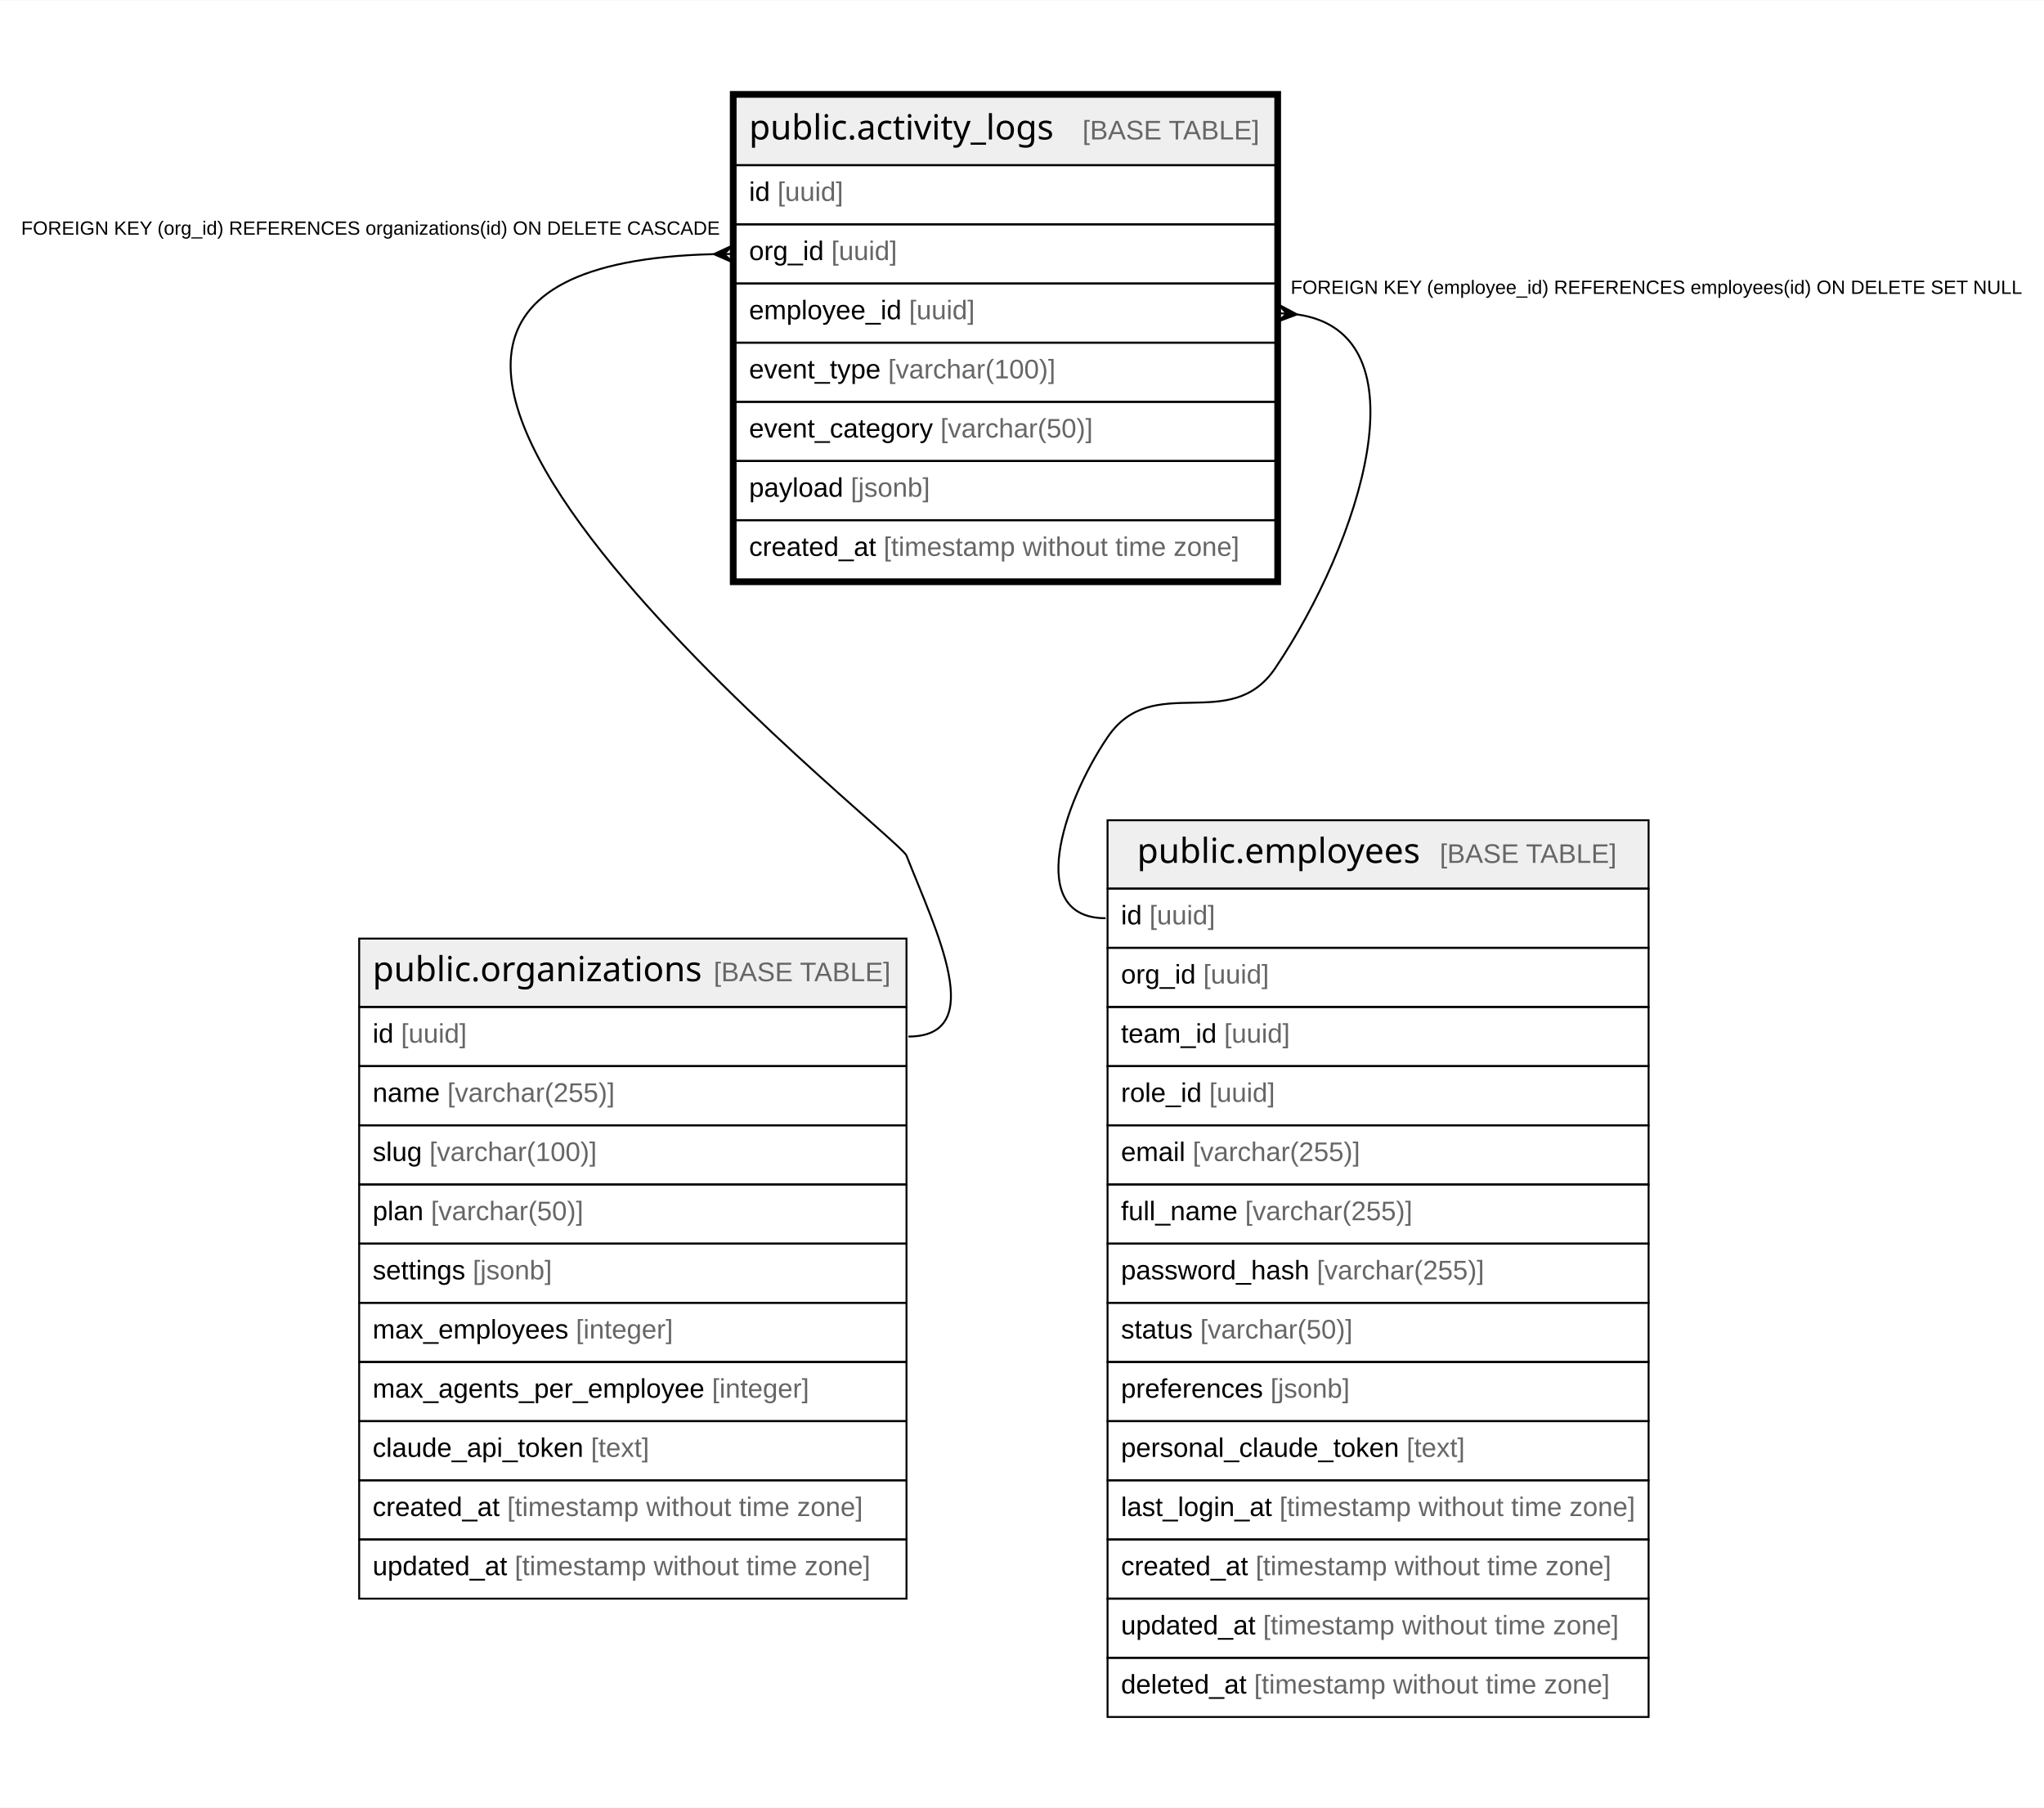
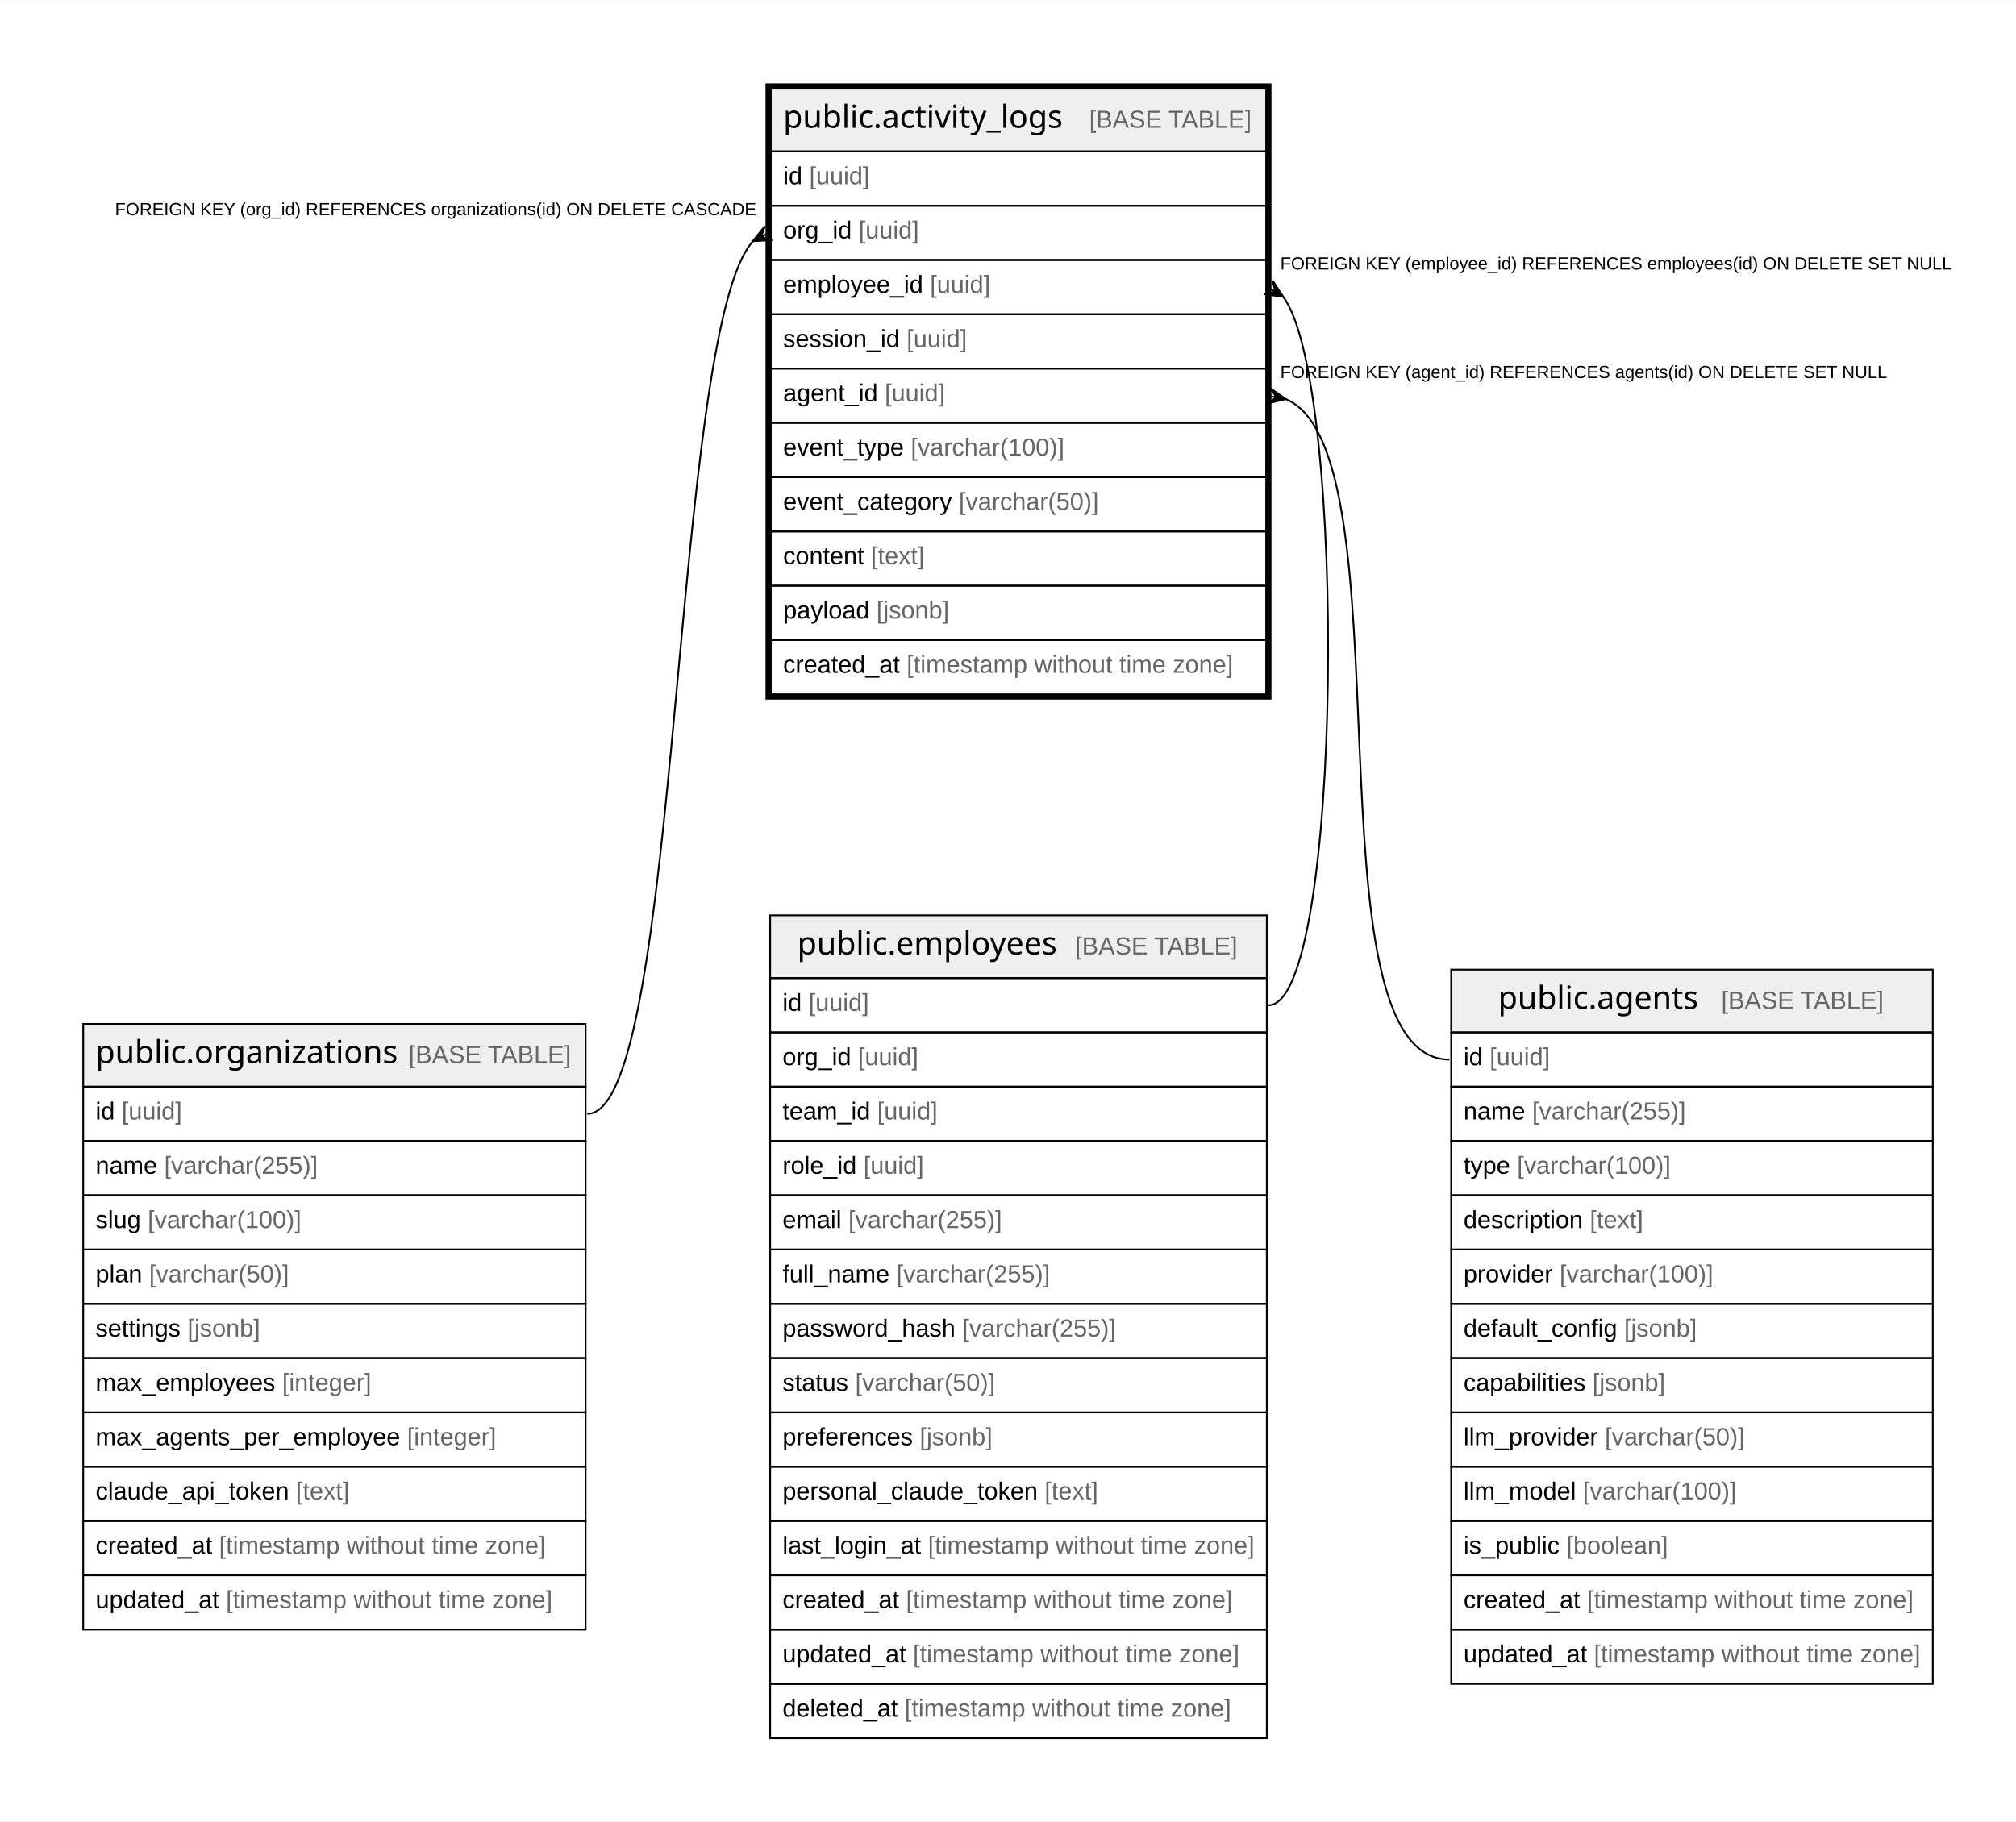
- <svg xmlns="http://www.w3.org/2000/svg" width="1064pt" height="941pt" viewBox="0.00 0.00 1064.18 940.80">
-   <g id="graph0" class="graph" transform="scale(1 1) rotate(0) translate(4 936.8)">
-     <polygon fill="white" stroke="none" points="-4,4 -4,-936.8 1060.18,-936.8 1060.18,4 -4,4" />
+ <svg xmlns="http://www.w3.org/2000/svg" width="1143pt" height="1033pt" viewBox="0.00 0.00 1143.45 1033.20">
+   <g id="graph0" class="graph" transform="scale(1 1) rotate(0) translate(4 1029.2)">
+     <polygon fill="white" stroke="none" points="-4,4 -4,-1029.2 1139.45,-1029.2 1139.45,4 -4,4" />
    <g id="node1" class="node">
-       <polygon fill="#efefef" stroke="none" points="378.99,-851 378.99,-886.6 659.96,-886.6 659.96,-851 378.99,-851" />
-       <polygon fill="none" stroke="black" points="378.99,-851 378.99,-886.6 659.96,-886.6 659.96,-851 378.99,-851" />
-       <text text-anchor="start" x="385.99" y="-864.4" font-family="Arial Bold" font-size="18.00">public.activity_logs</text>
-       <text text-anchor="start" x="528.47" y="-864.4" font-family="Arial" font-size="14.00">    </text>
-       <text text-anchor="start" x="559.59" y="-864.4" font-family="Arial" font-size="14.00" fill="#666666">[BASE TABLE]</text>
-       <polygon fill="none" stroke="black" points="378.99,-820.2 378.99,-851 659.96,-851 659.96,-820.2 378.99,-820.2" />
-       <text text-anchor="start" x="385.99" y="-832.4" font-family="Arial" font-size="14.00">id </text>
-       <text text-anchor="start" x="400.78" y="-832.4" font-family="Arial" font-size="14.00" fill="#666666">[uuid]</text>
-       <polygon fill="none" stroke="black" points="378.99,-789.4 378.99,-820.2 659.96,-820.2 659.96,-789.4 378.99,-789.4" />
-       <text text-anchor="start" x="385.99" y="-801.6" font-family="Arial" font-size="14.00">org_id </text>
-       <text text-anchor="start" x="428.8" y="-801.6" font-family="Arial" font-size="14.00" fill="#666666">[uuid]</text>
-       <polygon fill="none" stroke="black" points="378.99,-758.6 378.99,-789.4 659.96,-789.4 659.96,-758.6 378.99,-758.6" />
-       <text text-anchor="start" x="385.99" y="-770.8" font-family="Arial" font-size="14.00">employee_id </text>
-       <text text-anchor="start" x="469.26" y="-770.8" font-family="Arial" font-size="14.00" fill="#666666">[uuid]</text>
-       <polygon fill="none" stroke="black" points="378.99,-727.8 378.99,-758.6 659.96,-758.6 659.96,-727.8 378.99,-727.8" />
-       <text text-anchor="start" x="385.99" y="-740" font-family="Arial" font-size="14.00">event_type </text>
-       <text text-anchor="start" x="458.38" y="-740" font-family="Arial" font-size="14.00" fill="#666666">[varchar(100)]</text>
-       <polygon fill="none" stroke="black" points="378.99,-697 378.99,-727.8 659.96,-727.8 659.96,-697 378.99,-697" />
-       <text text-anchor="start" x="385.99" y="-709.2" font-family="Arial" font-size="14.00">event_category </text>
-       <text text-anchor="start" x="485.61" y="-709.2" font-family="Arial" font-size="14.00" fill="#666666">[varchar(50)]</text>
-       <polygon fill="none" stroke="black" points="378.99,-666.2 378.99,-697 659.96,-697 659.96,-666.2 378.99,-666.2" />
-       <text text-anchor="start" x="385.99" y="-678.4" font-family="Arial" font-size="14.00">payload </text>
-       <text text-anchor="start" x="438.92" y="-678.4" font-family="Arial" font-size="14.00" fill="#666666">[jsonb]</text>
-       <polygon fill="none" stroke="black" points="378.99,-635.4 378.99,-666.2 659.96,-666.2 659.96,-635.4 378.99,-635.4" />
-       <text text-anchor="start" x="385.99" y="-647.6" font-family="Arial" font-size="14.00">created_at </text>
-       <text text-anchor="start" x="456.04" y="-647.6" font-family="Arial" font-size="14.00" fill="#666666">[timestamp without time zone]</text>
-       <polygon fill="none" stroke="black" stroke-width="3" points="377.49,-633.9 377.49,-888.1 661.46,-888.1 661.46,-633.9 377.49,-633.9" />
+       <polygon fill="#efefef" stroke="none" points="433.19,-943.4 433.19,-979 714.16,-979 714.16,-943.4 433.19,-943.4" />
+       <polygon fill="none" stroke="black" points="433.19,-943.4 433.19,-979 714.16,-979 714.16,-943.4 433.19,-943.4" />
+       <text text-anchor="start" x="440.19" y="-956.8" font-family="Arial Bold" font-size="18.00">public.activity_logs</text>
+       <text text-anchor="start" x="582.67" y="-956.8" font-family="Arial" font-size="14.00">    </text>
+       <text text-anchor="start" x="613.79" y="-956.8" font-family="Arial" font-size="14.00" fill="#666666">[BASE TABLE]</text>
+       <polygon fill="none" stroke="black" points="433.19,-912.6 433.19,-943.4 714.16,-943.4 714.16,-912.6 433.19,-912.6" />
+       <text text-anchor="start" x="440.19" y="-924.8" font-family="Arial" font-size="14.00">id </text>
+       <text text-anchor="start" x="454.98" y="-924.8" font-family="Arial" font-size="14.00" fill="#666666">[uuid]</text>
+       <polygon fill="none" stroke="black" points="433.19,-881.8 433.19,-912.6 714.16,-912.6 714.16,-881.8 433.19,-881.8" />
+       <text text-anchor="start" x="440.19" y="-894" font-family="Arial" font-size="14.00">org_id </text>
+       <text text-anchor="start" x="483" y="-894" font-family="Arial" font-size="14.00" fill="#666666">[uuid]</text>
+       <polygon fill="none" stroke="black" points="433.19,-851 433.19,-881.8 714.16,-881.8 714.16,-851 433.19,-851" />
+       <text text-anchor="start" x="440.19" y="-863.2" font-family="Arial" font-size="14.00">employee_id </text>
+       <text text-anchor="start" x="523.47" y="-863.2" font-family="Arial" font-size="14.00" fill="#666666">[uuid]</text>
+       <polygon fill="none" stroke="black" points="433.19,-820.2 433.19,-851 714.16,-851 714.16,-820.2 433.19,-820.2" />
+       <text text-anchor="start" x="440.19" y="-832.4" font-family="Arial" font-size="14.00">session_id </text>
+       <text text-anchor="start" x="510.23" y="-832.4" font-family="Arial" font-size="14.00" fill="#666666">[uuid]</text>
+       <polygon fill="none" stroke="black" points="433.19,-789.4 433.19,-820.2 714.16,-820.2 714.16,-789.4 433.19,-789.4" />
+       <text text-anchor="start" x="440.19" y="-801.6" font-family="Arial" font-size="14.00">agent_id </text>
+       <text text-anchor="start" x="497.8" y="-801.6" font-family="Arial" font-size="14.00" fill="#666666">[uuid]</text>
+       <polygon fill="none" stroke="black" points="433.19,-758.6 433.19,-789.4 714.16,-789.4 714.16,-758.6 433.19,-758.6" />
+       <text text-anchor="start" x="440.19" y="-770.8" font-family="Arial" font-size="14.00">event_type </text>
+       <text text-anchor="start" x="512.58" y="-770.8" font-family="Arial" font-size="14.00" fill="#666666">[varchar(100)]</text>
+       <polygon fill="none" stroke="black" points="433.19,-727.8 433.19,-758.6 714.16,-758.6 714.16,-727.8 433.19,-727.8" />
+       <text text-anchor="start" x="440.19" y="-740" font-family="Arial" font-size="14.00">event_category </text>
+       <text text-anchor="start" x="539.81" y="-740" font-family="Arial" font-size="14.00" fill="#666666">[varchar(50)]</text>
+       <polygon fill="none" stroke="black" points="433.19,-697 433.19,-727.8 714.16,-727.8 714.16,-697 433.19,-697" />
+       <text text-anchor="start" x="440.19" y="-709.2" font-family="Arial" font-size="14.00">content </text>
+       <text text-anchor="start" x="490" y="-709.2" font-family="Arial" font-size="14.00" fill="#666666">[text]</text>
+       <polygon fill="none" stroke="black" points="433.19,-666.2 433.19,-697 714.16,-697 714.16,-666.2 433.19,-666.2" />
+       <text text-anchor="start" x="440.19" y="-678.4" font-family="Arial" font-size="14.00">payload </text>
+       <text text-anchor="start" x="493.12" y="-678.4" font-family="Arial" font-size="14.00" fill="#666666">[jsonb]</text>
+       <polygon fill="none" stroke="black" points="433.19,-635.4 433.19,-666.2 714.16,-666.2 714.16,-635.4 433.19,-635.4" />
+       <text text-anchor="start" x="440.19" y="-647.6" font-family="Arial" font-size="14.00">created_at </text>
+       <text text-anchor="start" x="510.24" y="-647.6" font-family="Arial" font-size="14.00" fill="#666666">[timestamp without time zone]</text>
+       <polygon fill="none" stroke="black" stroke-width="3" points="431.69,-633.9 431.69,-980.5 715.66,-980.5 715.66,-633.9 431.69,-633.9" />
    </g>
    <g id="node2" class="node">
-       <polygon fill="#efefef" stroke="none" points="183,-412.8 183,-448.4 467.95,-448.4 467.95,-412.8 183,-412.8" />
-       <polygon fill="none" stroke="black" points="183,-412.8 183,-448.4 467.95,-448.4 467.95,-412.8 183,-412.8" />
-       <text text-anchor="start" x="190" y="-426.2" font-family="Arial Bold" font-size="18.00">public.organizations</text>
-       <text text-anchor="start" x="336.46" y="-426.2" font-family="Arial" font-size="14.00">    </text>
-       <text text-anchor="start" x="367.58" y="-426.2" font-family="Arial" font-size="14.00" fill="#666666">[BASE TABLE]</text>
-       <polygon fill="none" stroke="black" points="183,-382 183,-412.8 467.95,-412.8 467.95,-382 183,-382" />
-       <text text-anchor="start" x="190" y="-394.2" font-family="Arial" font-size="14.00">id </text>
-       <text text-anchor="start" x="204.78" y="-394.2" font-family="Arial" font-size="14.00" fill="#666666">[uuid]</text>
-       <polygon fill="none" stroke="black" points="183,-351.2 183,-382 467.95,-382 467.95,-351.2 183,-351.2" />
-       <text text-anchor="start" x="190" y="-363.4" font-family="Arial" font-size="14.00">name </text>
-       <text text-anchor="start" x="228.91" y="-363.4" font-family="Arial" font-size="14.00" fill="#666666">[varchar(255)]</text>
-       <polygon fill="none" stroke="black" points="183,-320.4 183,-351.2 467.95,-351.2 467.95,-320.4 183,-320.4" />
-       <text text-anchor="start" x="190" y="-332.6" font-family="Arial" font-size="14.00">slug </text>
-       <text text-anchor="start" x="219.57" y="-332.6" font-family="Arial" font-size="14.00" fill="#666666">[varchar(100)]</text>
-       <polygon fill="none" stroke="black" points="183,-289.6 183,-320.4 467.95,-320.4 467.95,-289.6 183,-289.6" />
-       <text text-anchor="start" x="190" y="-301.8" font-family="Arial" font-size="14.00">plan </text>
-       <text text-anchor="start" x="220.36" y="-301.8" font-family="Arial" font-size="14.00" fill="#666666">[varchar(50)]</text>
-       <polygon fill="none" stroke="black" points="183,-258.8 183,-289.6 467.95,-289.6 467.95,-258.8 183,-258.8" />
-       <text text-anchor="start" x="190" y="-271" font-family="Arial" font-size="14.00">settings </text>
-       <text text-anchor="start" x="242.14" y="-271" font-family="Arial" font-size="14.00" fill="#666666">[jsonb]</text>
-       <polygon fill="none" stroke="black" points="183,-228 183,-258.8 467.95,-258.8 467.95,-228 183,-228" />
-       <text text-anchor="start" x="190" y="-240.2" font-family="Arial" font-size="14.00">max_employees </text>
-       <text text-anchor="start" x="295.83" y="-240.2" font-family="Arial" font-size="14.00" fill="#666666">[integer]</text>
-       <polygon fill="none" stroke="black" points="183,-197.2 183,-228 467.95,-228 467.95,-197.2 183,-197.2" />
-       <text text-anchor="start" x="190" y="-209.4" font-family="Arial" font-size="14.00">max_agents_per_employee </text>
-       <text text-anchor="start" x="366.67" y="-209.4" font-family="Arial" font-size="14.00" fill="#666666">[integer]</text>
-       <polygon fill="none" stroke="black" points="183,-166.4 183,-197.2 467.95,-197.2 467.95,-166.4 183,-166.4" />
-       <text text-anchor="start" x="190" y="-178.6" font-family="Arial" font-size="14.00">claude_api_token </text>
-       <text text-anchor="start" x="303.65" y="-178.6" font-family="Arial" font-size="14.00" fill="#666666">[text]</text>
-       <polygon fill="none" stroke="black" points="183,-135.6 183,-166.4 467.95,-166.4 467.95,-135.6 183,-135.6" />
-       <text text-anchor="start" x="190" y="-147.8" font-family="Arial" font-size="14.00">created_at </text>
-       <text text-anchor="start" x="260.05" y="-147.8" font-family="Arial" font-size="14.00" fill="#666666">[timestamp without time zone]</text>
-       <polygon fill="none" stroke="black" points="183,-104.8 183,-135.6 467.95,-135.6 467.95,-104.8 183,-104.8" />
-       <text text-anchor="start" x="190" y="-117" font-family="Arial" font-size="14.00">updated_at </text>
-       <text text-anchor="start" x="263.96" y="-117" font-family="Arial" font-size="14.00" fill="#666666">[timestamp without time zone]</text>
+       <polygon fill="#efefef" stroke="none" points="43.2,-412.8 43.2,-448.4 328.15,-448.4 328.15,-412.8 43.2,-412.8" />
+       <polygon fill="none" stroke="black" points="43.2,-412.8 43.2,-448.4 328.15,-448.4 328.15,-412.8 43.2,-412.8" />
+       <text text-anchor="start" x="50.2" y="-426.2" font-family="Arial Bold" font-size="18.00">public.organizations</text>
+       <text text-anchor="start" x="196.66" y="-426.2" font-family="Arial" font-size="14.00">    </text>
+       <text text-anchor="start" x="227.78" y="-426.2" font-family="Arial" font-size="14.00" fill="#666666">[BASE TABLE]</text>
+       <polygon fill="none" stroke="black" points="43.2,-382 43.2,-412.8 328.15,-412.8 328.15,-382 43.2,-382" />
+       <text text-anchor="start" x="50.2" y="-394.2" font-family="Arial" font-size="14.00">id </text>
+       <text text-anchor="start" x="64.99" y="-394.2" font-family="Arial" font-size="14.00" fill="#666666">[uuid]</text>
+       <polygon fill="none" stroke="black" points="43.2,-351.2 43.2,-382 328.15,-382 328.15,-351.2 43.2,-351.2" />
+       <text text-anchor="start" x="50.2" y="-363.4" font-family="Arial" font-size="14.00">name </text>
+       <text text-anchor="start" x="89.11" y="-363.4" font-family="Arial" font-size="14.00" fill="#666666">[varchar(255)]</text>
+       <polygon fill="none" stroke="black" points="43.2,-320.4 43.2,-351.2 328.15,-351.2 328.15,-320.4 43.2,-320.4" />
+       <text text-anchor="start" x="50.2" y="-332.6" font-family="Arial" font-size="14.00">slug </text>
+       <text text-anchor="start" x="79.77" y="-332.6" font-family="Arial" font-size="14.00" fill="#666666">[varchar(100)]</text>
+       <polygon fill="none" stroke="black" points="43.2,-289.6 43.2,-320.4 328.15,-320.4 328.15,-289.6 43.2,-289.6" />
+       <text text-anchor="start" x="50.2" y="-301.8" font-family="Arial" font-size="14.00">plan </text>
+       <text text-anchor="start" x="80.56" y="-301.8" font-family="Arial" font-size="14.00" fill="#666666">[varchar(50)]</text>
+       <polygon fill="none" stroke="black" points="43.2,-258.8 43.2,-289.6 328.15,-289.6 328.15,-258.8 43.2,-258.8" />
+       <text text-anchor="start" x="50.2" y="-271" font-family="Arial" font-size="14.00">settings </text>
+       <text text-anchor="start" x="102.34" y="-271" font-family="Arial" font-size="14.00" fill="#666666">[jsonb]</text>
+       <polygon fill="none" stroke="black" points="43.2,-228 43.2,-258.8 328.15,-258.8 328.15,-228 43.2,-228" />
+       <text text-anchor="start" x="50.2" y="-240.2" font-family="Arial" font-size="14.00">max_employees </text>
+       <text text-anchor="start" x="156.03" y="-240.2" font-family="Arial" font-size="14.00" fill="#666666">[integer]</text>
+       <polygon fill="none" stroke="black" points="43.2,-197.2 43.2,-228 328.15,-228 328.15,-197.2 43.2,-197.2" />
+       <text text-anchor="start" x="50.2" y="-209.4" font-family="Arial" font-size="14.00">max_agents_per_employee </text>
+       <text text-anchor="start" x="226.87" y="-209.4" font-family="Arial" font-size="14.00" fill="#666666">[integer]</text>
+       <polygon fill="none" stroke="black" points="43.2,-166.4 43.2,-197.2 328.15,-197.2 328.15,-166.4 43.2,-166.4" />
+       <text text-anchor="start" x="50.2" y="-178.6" font-family="Arial" font-size="14.00">claude_api_token </text>
+       <text text-anchor="start" x="163.85" y="-178.6" font-family="Arial" font-size="14.00" fill="#666666">[text]</text>
+       <polygon fill="none" stroke="black" points="43.2,-135.6 43.2,-166.4 328.15,-166.4 328.15,-135.6 43.2,-135.6" />
+       <text text-anchor="start" x="50.2" y="-147.8" font-family="Arial" font-size="14.00">created_at </text>
+       <text text-anchor="start" x="120.25" y="-147.8" font-family="Arial" font-size="14.00" fill="#666666">[timestamp without time zone]</text>
+       <polygon fill="none" stroke="black" points="43.2,-104.8 43.2,-135.6 328.15,-135.6 328.15,-104.8 43.2,-104.8" />
+       <text text-anchor="start" x="50.2" y="-117" font-family="Arial" font-size="14.00">updated_at </text>
+       <text text-anchor="start" x="124.16" y="-117" font-family="Arial" font-size="14.00" fill="#666666">[timestamp without time zone]</text>
    </g>
    <g id="edge1" class="edge">
-       <path fill="none" stroke="black" d="M367.57,-804.68C82.54,-797.76 463.64,-502.54 467.95,-491.6 483.28,-452.64 510.82,-397.4 468.95,-397.4" />
-       <polygon fill="black" stroke="black" points="367.66,-804.68 377.6,-809.3 372.99,-804.74 377.32,-804.79 377.32,-804.79 377.32,-804.79 372.99,-804.74 377.71,-800.3 367.66,-804.68" />
-       <text text-anchor="start" x="7" y="-814.8" font-family="Arial" font-size="10.00">FOREIGN KEY (org_id) REFERENCES organizations(id) ON DELETE CASCADE</text>
+       <path fill="none" stroke="black" d="M423.18,-892.57C376.45,-842.19 382.64,-397.4 329.15,-397.4" />
+       <polygon fill="black" stroke="black" points="423,-892.48 429.84,-901.05 427.74,-894.92 431.6,-896.89 431.6,-896.89 431.6,-896.89 427.74,-894.92 433.95,-893.04 423,-892.48" />
+       <text text-anchor="start" x="61.2" y="-907.2" font-family="Arial" font-size="10.00">FOREIGN KEY (org_id) REFERENCES organizations(id) ON DELETE CASCADE</text>
    </g>
    <g id="node3" class="node">
-       <polygon fill="#efefef" stroke="none" points="572.63,-474.4 572.63,-510 854.32,-510 854.32,-474.4 572.63,-474.4" />
-       <polygon fill="none" stroke="black" points="572.63,-474.4 572.63,-510 854.32,-510 854.32,-474.4 572.63,-474.4" />
-       <text text-anchor="start" x="588" y="-487.8" font-family="Arial Bold" font-size="18.00">public.employees</text>
-       <text text-anchor="start" x="714.46" y="-487.8" font-family="Arial" font-size="14.00">    </text>
-       <text text-anchor="start" x="745.58" y="-487.8" font-family="Arial" font-size="14.00" fill="#666666">[BASE TABLE]</text>
-       <polygon fill="none" stroke="black" points="572.63,-443.6 572.63,-474.4 854.32,-474.4 854.32,-443.6 572.63,-443.6" />
-       <text text-anchor="start" x="579.63" y="-455.8" font-family="Arial" font-size="14.00">id </text>
-       <text text-anchor="start" x="594.42" y="-455.8" font-family="Arial" font-size="14.00" fill="#666666">[uuid]</text>
-       <polygon fill="none" stroke="black" points="572.63,-412.8 572.63,-443.6 854.32,-443.6 854.32,-412.8 572.63,-412.8" />
-       <text text-anchor="start" x="579.63" y="-425" font-family="Arial" font-size="14.00">org_id </text>
-       <text text-anchor="start" x="622.44" y="-425" font-family="Arial" font-size="14.00" fill="#666666">[uuid]</text>
-       <polygon fill="none" stroke="black" points="572.63,-382 572.63,-412.8 854.32,-412.8 854.32,-382 572.63,-382" />
-       <text text-anchor="start" x="579.63" y="-394.2" font-family="Arial" font-size="14.00">team_id </text>
-       <text text-anchor="start" x="633.33" y="-394.2" font-family="Arial" font-size="14.00" fill="#666666">[uuid]</text>
-       <polygon fill="none" stroke="black" points="572.63,-351.2 572.63,-382 854.32,-382 854.32,-351.2 572.63,-351.2" />
-       <text text-anchor="start" x="579.63" y="-363.4" font-family="Arial" font-size="14.00">role_id </text>
-       <text text-anchor="start" x="625.55" y="-363.4" font-family="Arial" font-size="14.00" fill="#666666">[uuid]</text>
-       <polygon fill="none" stroke="black" points="572.63,-320.4 572.63,-351.2 854.32,-351.2 854.32,-320.4 572.63,-320.4" />
-       <text text-anchor="start" x="579.63" y="-332.6" font-family="Arial" font-size="14.00">email </text>
-       <text text-anchor="start" x="616.97" y="-332.6" font-family="Arial" font-size="14.00" fill="#666666">[varchar(255)]</text>
-       <polygon fill="none" stroke="black" points="572.63,-289.6 572.63,-320.4 854.32,-320.4 854.32,-289.6 572.63,-289.6" />
-       <text text-anchor="start" x="579.63" y="-301.8" font-family="Arial" font-size="14.00">full_name </text>
-       <text text-anchor="start" x="644.22" y="-301.8" font-family="Arial" font-size="14.00" fill="#666666">[varchar(255)]</text>
-       <polygon fill="none" stroke="black" points="572.63,-258.8 572.63,-289.6 854.32,-289.6 854.32,-258.8 572.63,-258.8" />
-       <text text-anchor="start" x="579.63" y="-271" font-family="Arial" font-size="14.00">password_hash </text>
-       <text text-anchor="start" x="681.58" y="-271" font-family="Arial" font-size="14.00" fill="#666666">[varchar(255)]</text>
-       <polygon fill="none" stroke="black" points="572.63,-228 572.63,-258.8 854.32,-258.8 854.32,-228 572.63,-228" />
-       <text text-anchor="start" x="579.63" y="-240.2" font-family="Arial" font-size="14.00">status </text>
-       <text text-anchor="start" x="620.87" y="-240.2" font-family="Arial" font-size="14.00" fill="#666666">[varchar(50)]</text>
-       <polygon fill="none" stroke="black" points="572.63,-197.2 572.63,-228 854.32,-228 854.32,-197.2 572.63,-197.2" />
-       <text text-anchor="start" x="579.63" y="-209.4" font-family="Arial" font-size="14.00">preferences </text>
-       <text text-anchor="start" x="657.45" y="-209.4" font-family="Arial" font-size="14.00" fill="#666666">[jsonb]</text>
-       <polygon fill="none" stroke="black" points="572.63,-166.4 572.63,-197.2 854.32,-197.2 854.32,-166.4 572.63,-166.4" />
-       <text text-anchor="start" x="579.63" y="-178.6" font-family="Arial" font-size="14.00">personal_claude_token </text>
-       <text text-anchor="start" x="728.3" y="-178.6" font-family="Arial" font-size="14.00" fill="#666666">[text]</text>
-       <polygon fill="none" stroke="black" points="572.63,-135.6 572.63,-166.4 854.32,-166.4 854.32,-135.6 572.63,-135.6" />
-       <text text-anchor="start" x="579.63" y="-147.8" font-family="Arial" font-size="14.00">last_login_at </text>
-       <text text-anchor="start" x="662.13" y="-147.8" font-family="Arial" font-size="14.00" fill="#666666">[timestamp without time zone]</text>
-       <polygon fill="none" stroke="black" points="572.63,-104.8 572.63,-135.6 854.32,-135.6 854.32,-104.8 572.63,-104.8" />
-       <text text-anchor="start" x="579.63" y="-117" font-family="Arial" font-size="14.00">created_at </text>
-       <text text-anchor="start" x="649.68" y="-117" font-family="Arial" font-size="14.00" fill="#666666">[timestamp without time zone]</text>
-       <polygon fill="none" stroke="black" points="572.63,-74 572.63,-104.8 854.32,-104.8 854.32,-74 572.63,-74" />
-       <text text-anchor="start" x="579.63" y="-86.2" font-family="Arial" font-size="14.00">updated_at </text>
-       <text text-anchor="start" x="653.59" y="-86.2" font-family="Arial" font-size="14.00" fill="#666666">[timestamp without time zone]</text>
-       <polygon fill="none" stroke="black" points="572.63,-43.2 572.63,-74 854.32,-74 854.32,-43.2 572.63,-43.2" />
-       <text text-anchor="start" x="579.63" y="-55.4" font-family="Arial" font-size="14.00">deleted_at </text>
-       <text text-anchor="start" x="648.91" y="-55.4" font-family="Arial" font-size="14.00" fill="#666666">[timestamp without time zone]</text>
+       <polygon fill="#efefef" stroke="none" points="432.83,-474.4 432.83,-510 714.52,-510 714.52,-474.4 432.83,-474.4" />
+       <polygon fill="none" stroke="black" points="432.83,-474.4 432.83,-510 714.52,-510 714.52,-474.4 432.83,-474.4" />
+       <text text-anchor="start" x="448.2" y="-487.8" font-family="Arial Bold" font-size="18.00">public.employees</text>
+       <text text-anchor="start" x="574.66" y="-487.8" font-family="Arial" font-size="14.00">    </text>
+       <text text-anchor="start" x="605.78" y="-487.8" font-family="Arial" font-size="14.00" fill="#666666">[BASE TABLE]</text>
+       <polygon fill="none" stroke="black" points="432.83,-443.6 432.83,-474.4 714.52,-474.4 714.52,-443.6 432.83,-443.6" />
+       <text text-anchor="start" x="439.83" y="-455.8" font-family="Arial" font-size="14.00">id </text>
+       <text text-anchor="start" x="454.62" y="-455.8" font-family="Arial" font-size="14.00" fill="#666666">[uuid]</text>
+       <polygon fill="none" stroke="black" points="432.83,-412.8 432.83,-443.6 714.52,-443.6 714.52,-412.8 432.83,-412.8" />
+       <text text-anchor="start" x="439.83" y="-425" font-family="Arial" font-size="14.00">org_id </text>
+       <text text-anchor="start" x="482.64" y="-425" font-family="Arial" font-size="14.00" fill="#666666">[uuid]</text>
+       <polygon fill="none" stroke="black" points="432.83,-382 432.83,-412.8 714.52,-412.8 714.52,-382 432.83,-382" />
+       <text text-anchor="start" x="439.83" y="-394.2" font-family="Arial" font-size="14.00">team_id </text>
+       <text text-anchor="start" x="493.53" y="-394.2" font-family="Arial" font-size="14.00" fill="#666666">[uuid]</text>
+       <polygon fill="none" stroke="black" points="432.83,-351.2 432.83,-382 714.52,-382 714.52,-351.2 432.83,-351.2" />
+       <text text-anchor="start" x="439.83" y="-363.4" font-family="Arial" font-size="14.00">role_id </text>
+       <text text-anchor="start" x="485.75" y="-363.4" font-family="Arial" font-size="14.00" fill="#666666">[uuid]</text>
+       <polygon fill="none" stroke="black" points="432.83,-320.4 432.83,-351.2 714.52,-351.2 714.52,-320.4 432.83,-320.4" />
+       <text text-anchor="start" x="439.83" y="-332.6" font-family="Arial" font-size="14.00">email </text>
+       <text text-anchor="start" x="477.18" y="-332.6" font-family="Arial" font-size="14.00" fill="#666666">[varchar(255)]</text>
+       <polygon fill="none" stroke="black" points="432.83,-289.6 432.83,-320.4 714.52,-320.4 714.52,-289.6 432.83,-289.6" />
+       <text text-anchor="start" x="439.83" y="-301.8" font-family="Arial" font-size="14.00">full_name </text>
+       <text text-anchor="start" x="504.42" y="-301.8" font-family="Arial" font-size="14.00" fill="#666666">[varchar(255)]</text>
+       <polygon fill="none" stroke="black" points="432.83,-258.8 432.83,-289.6 714.52,-289.6 714.52,-258.8 432.83,-258.8" />
+       <text text-anchor="start" x="439.83" y="-271" font-family="Arial" font-size="14.00">password_hash </text>
+       <text text-anchor="start" x="541.78" y="-271" font-family="Arial" font-size="14.00" fill="#666666">[varchar(255)]</text>
+       <polygon fill="none" stroke="black" points="432.83,-228 432.83,-258.8 714.52,-258.8 714.52,-228 432.83,-228" />
+       <text text-anchor="start" x="439.83" y="-240.2" font-family="Arial" font-size="14.00">status </text>
+       <text text-anchor="start" x="481.07" y="-240.2" font-family="Arial" font-size="14.00" fill="#666666">[varchar(50)]</text>
+       <polygon fill="none" stroke="black" points="432.83,-197.2 432.83,-228 714.52,-228 714.52,-197.2 432.83,-197.2" />
+       <text text-anchor="start" x="439.83" y="-209.4" font-family="Arial" font-size="14.00">preferences </text>
+       <text text-anchor="start" x="517.65" y="-209.4" font-family="Arial" font-size="14.00" fill="#666666">[jsonb]</text>
+       <polygon fill="none" stroke="black" points="432.83,-166.4 432.83,-197.2 714.52,-197.2 714.52,-166.4 432.83,-166.4" />
+       <text text-anchor="start" x="439.83" y="-178.6" font-family="Arial" font-size="14.00">personal_claude_token </text>
+       <text text-anchor="start" x="588.5" y="-178.6" font-family="Arial" font-size="14.00" fill="#666666">[text]</text>
+       <polygon fill="none" stroke="black" points="432.83,-135.6 432.83,-166.4 714.52,-166.4 714.52,-135.6 432.83,-135.6" />
+       <text text-anchor="start" x="439.83" y="-147.8" font-family="Arial" font-size="14.00">last_login_at </text>
+       <text text-anchor="start" x="522.33" y="-147.8" font-family="Arial" font-size="14.00" fill="#666666">[timestamp without time zone]</text>
+       <polygon fill="none" stroke="black" points="432.83,-104.8 432.83,-135.6 714.52,-135.6 714.52,-104.8 432.83,-104.8" />
+       <text text-anchor="start" x="439.83" y="-117" font-family="Arial" font-size="14.00">created_at </text>
+       <text text-anchor="start" x="509.88" y="-117" font-family="Arial" font-size="14.00" fill="#666666">[timestamp without time zone]</text>
+       <polygon fill="none" stroke="black" points="432.83,-74 432.83,-104.8 714.52,-104.8 714.52,-74 432.83,-74" />
+       <text text-anchor="start" x="439.83" y="-86.2" font-family="Arial" font-size="14.00">updated_at </text>
+       <text text-anchor="start" x="513.79" y="-86.2" font-family="Arial" font-size="14.00" fill="#666666">[timestamp without time zone]</text>
+       <polygon fill="none" stroke="black" points="432.83,-43.2 432.83,-74 714.52,-74 714.52,-43.2 432.83,-43.2" />
+       <text text-anchor="start" x="439.83" y="-55.4" font-family="Arial" font-size="14.00">deleted_at </text>
+       <text text-anchor="start" x="509.11" y="-55.4" font-family="Arial" font-size="14.00" fill="#666666">[timestamp without time zone]</text>
    </g>
    <g id="edge2" class="edge">
-       <path fill="none" stroke="black" d="M671.31,-773.31C739.73,-763.62 703.77,-654.27 659.96,-589.2 636.51,-554.38 596.17,-587.96 572.63,-553.2 549.15,-518.53 529.76,-459 571.63,-459" />
-       <polygon fill="black" stroke="black" points="671.27,-773.31 660.99,-769.49 665.95,-773.67 661.63,-773.96 661.63,-773.96 661.63,-773.96 665.95,-773.67 661.59,-778.47 671.27,-773.31" />
-       <text text-anchor="start" x="667.96" y="-784" font-family="Arial" font-size="10.00">FOREIGN KEY (employee_id) REFERENCES employees(id) ON DELETE SET NULL</text>
+       <path fill="none" stroke="black" d="M723.81,-860.95C760.26,-812.6 757.69,-459 715.52,-459" />
+       <polygon fill="black" stroke="black" points="723.9,-860.89 713.04,-862.41 719.39,-863.73 715.73,-866.04 715.73,-866.04 715.73,-866.04 719.39,-863.73 717.84,-870.03 723.9,-860.89" />
+       <text text-anchor="start" x="722.16" y="-876.4" font-family="Arial" font-size="10.00">FOREIGN KEY (employee_id) REFERENCES employees(id) ON DELETE SET NULL</text>
+     </g>
+     <g id="node4" class="node">
+       <polygon fill="#efefef" stroke="none" points="819.1,-443.6 819.1,-479.2 1092.25,-479.2 1092.25,-443.6 819.1,-443.6" />
+       <polygon fill="none" stroke="black" points="819.1,-443.6 819.1,-479.2 1092.25,-479.2 1092.25,-443.6 819.1,-443.6" />
+       <text text-anchor="start" x="845.69" y="-457" font-family="Arial Bold" font-size="18.00">public.agents</text>
+       <text text-anchor="start" x="941.17" y="-457" font-family="Arial" font-size="14.00">    </text>
+       <text text-anchor="start" x="972.29" y="-457" font-family="Arial" font-size="14.00" fill="#666666">[BASE TABLE]</text>
+       <polygon fill="none" stroke="black" points="819.1,-412.8 819.1,-443.6 1092.25,-443.6 1092.25,-412.8 819.1,-412.8" />
+       <text text-anchor="start" x="826.1" y="-425" font-family="Arial" font-size="14.00">id </text>
+       <text text-anchor="start" x="840.89" y="-425" font-family="Arial" font-size="14.00" fill="#666666">[uuid]</text>
+       <polygon fill="none" stroke="black" points="819.1,-382 819.1,-412.8 1092.25,-412.8 1092.25,-382 819.1,-382" />
+       <text text-anchor="start" x="826.1" y="-394.2" font-family="Arial" font-size="14.00">name </text>
+       <text text-anchor="start" x="865.01" y="-394.2" font-family="Arial" font-size="14.00" fill="#666666">[varchar(255)]</text>
+       <polygon fill="none" stroke="black" points="819.1,-351.2 819.1,-382 1092.25,-382 1092.25,-351.2 819.1,-351.2" />
+       <text text-anchor="start" x="826.1" y="-363.4" font-family="Arial" font-size="14.00">type </text>
+       <text text-anchor="start" x="856.45" y="-363.4" font-family="Arial" font-size="14.00" fill="#666666">[varchar(100)]</text>
+       <polygon fill="none" stroke="black" points="819.1,-320.4 819.1,-351.2 1092.25,-351.2 1092.25,-320.4 819.1,-320.4" />
+       <text text-anchor="start" x="826.1" y="-332.6" font-family="Arial" font-size="14.00">description </text>
+       <text text-anchor="start" x="897.7" y="-332.6" font-family="Arial" font-size="14.00" fill="#666666">[text]</text>
+       <polygon fill="none" stroke="black" points="819.1,-289.6 819.1,-320.4 1092.25,-320.4 1092.25,-289.6 819.1,-289.6" />
+       <text text-anchor="start" x="826.1" y="-301.8" font-family="Arial" font-size="14.00">provider </text>
+       <text text-anchor="start" x="880.57" y="-301.8" font-family="Arial" font-size="14.00" fill="#666666">[varchar(100)]</text>
+       <polygon fill="none" stroke="black" points="819.1,-258.8 819.1,-289.6 1092.25,-289.6 1092.25,-258.8 819.1,-258.8" />
+       <text text-anchor="start" x="826.1" y="-271" font-family="Arial" font-size="14.00">default_config </text>
+       <text text-anchor="start" x="917.17" y="-271" font-family="Arial" font-size="14.00" fill="#666666">[jsonb]</text>
+       <polygon fill="none" stroke="black" points="819.1,-228 819.1,-258.8 1092.25,-258.8 1092.25,-228 819.1,-228" />
+       <text text-anchor="start" x="826.1" y="-240.2" font-family="Arial" font-size="14.00">capabilities </text>
+       <text text-anchor="start" x="899.25" y="-240.2" font-family="Arial" font-size="14.00" fill="#666666">[jsonb]</text>
+       <polygon fill="none" stroke="black" points="819.1,-197.2 819.1,-228 1092.25,-228 1092.25,-197.2 819.1,-197.2" />
+       <text text-anchor="start" x="826.1" y="-209.4" font-family="Arial" font-size="14.00">llm_provider </text>
+       <text text-anchor="start" x="906.24" y="-209.4" font-family="Arial" font-size="14.00" fill="#666666">[varchar(50)]</text>
+       <polygon fill="none" stroke="black" points="819.1,-166.4 819.1,-197.2 1092.25,-197.2 1092.25,-166.4 819.1,-166.4" />
+       <text text-anchor="start" x="826.1" y="-178.6" font-family="Arial" font-size="14.00">llm_model </text>
+       <text text-anchor="start" x="893.79" y="-178.6" font-family="Arial" font-size="14.00" fill="#666666">[varchar(100)]</text>
+       <polygon fill="none" stroke="black" points="819.1,-135.6 819.1,-166.4 1092.25,-166.4 1092.25,-135.6 819.1,-135.6" />
+       <text text-anchor="start" x="826.1" y="-147.8" font-family="Arial" font-size="14.00">is_public </text>
+       <text text-anchor="start" x="884.47" y="-147.8" font-family="Arial" font-size="14.00" fill="#666666">[boolean]</text>
+       <polygon fill="none" stroke="black" points="819.1,-104.8 819.1,-135.6 1092.25,-135.6 1092.25,-104.8 819.1,-104.8" />
+       <text text-anchor="start" x="826.1" y="-117" font-family="Arial" font-size="14.00">created_at </text>
+       <text text-anchor="start" x="896.15" y="-117" font-family="Arial" font-size="14.00" fill="#666666">[timestamp without time zone]</text>
+       <polygon fill="none" stroke="black" points="819.1,-74 819.1,-104.8 1092.25,-104.8 1092.25,-74 819.1,-74" />
+       <text text-anchor="start" x="826.1" y="-86.2" font-family="Arial" font-size="14.00">updated_at </text>
+       <text text-anchor="start" x="900.06" y="-86.2" font-family="Arial" font-size="14.00" fill="#666666">[timestamp without time zone]</text>
+     </g>
+     <g id="edge3" class="edge">
+       <path fill="none" stroke="black" d="M725.06,-802.95C796.39,-774.54 734.9,-428.2 818.1,-428.2" />
+       <polygon fill="black" stroke="black" points="725.32,-802.9 714.66,-800.32 720.07,-803.88 715.82,-804.68 715.82,-804.68 715.82,-804.68 720.07,-803.88 716.31,-809.16 725.32,-802.9" />
+       <text text-anchor="start" x="722.16" y="-814.8" font-family="Arial" font-size="10.00">FOREIGN KEY (agent_id) REFERENCES agents(id) ON DELETE SET NULL</text>
    </g>
  </g>
</svg>
